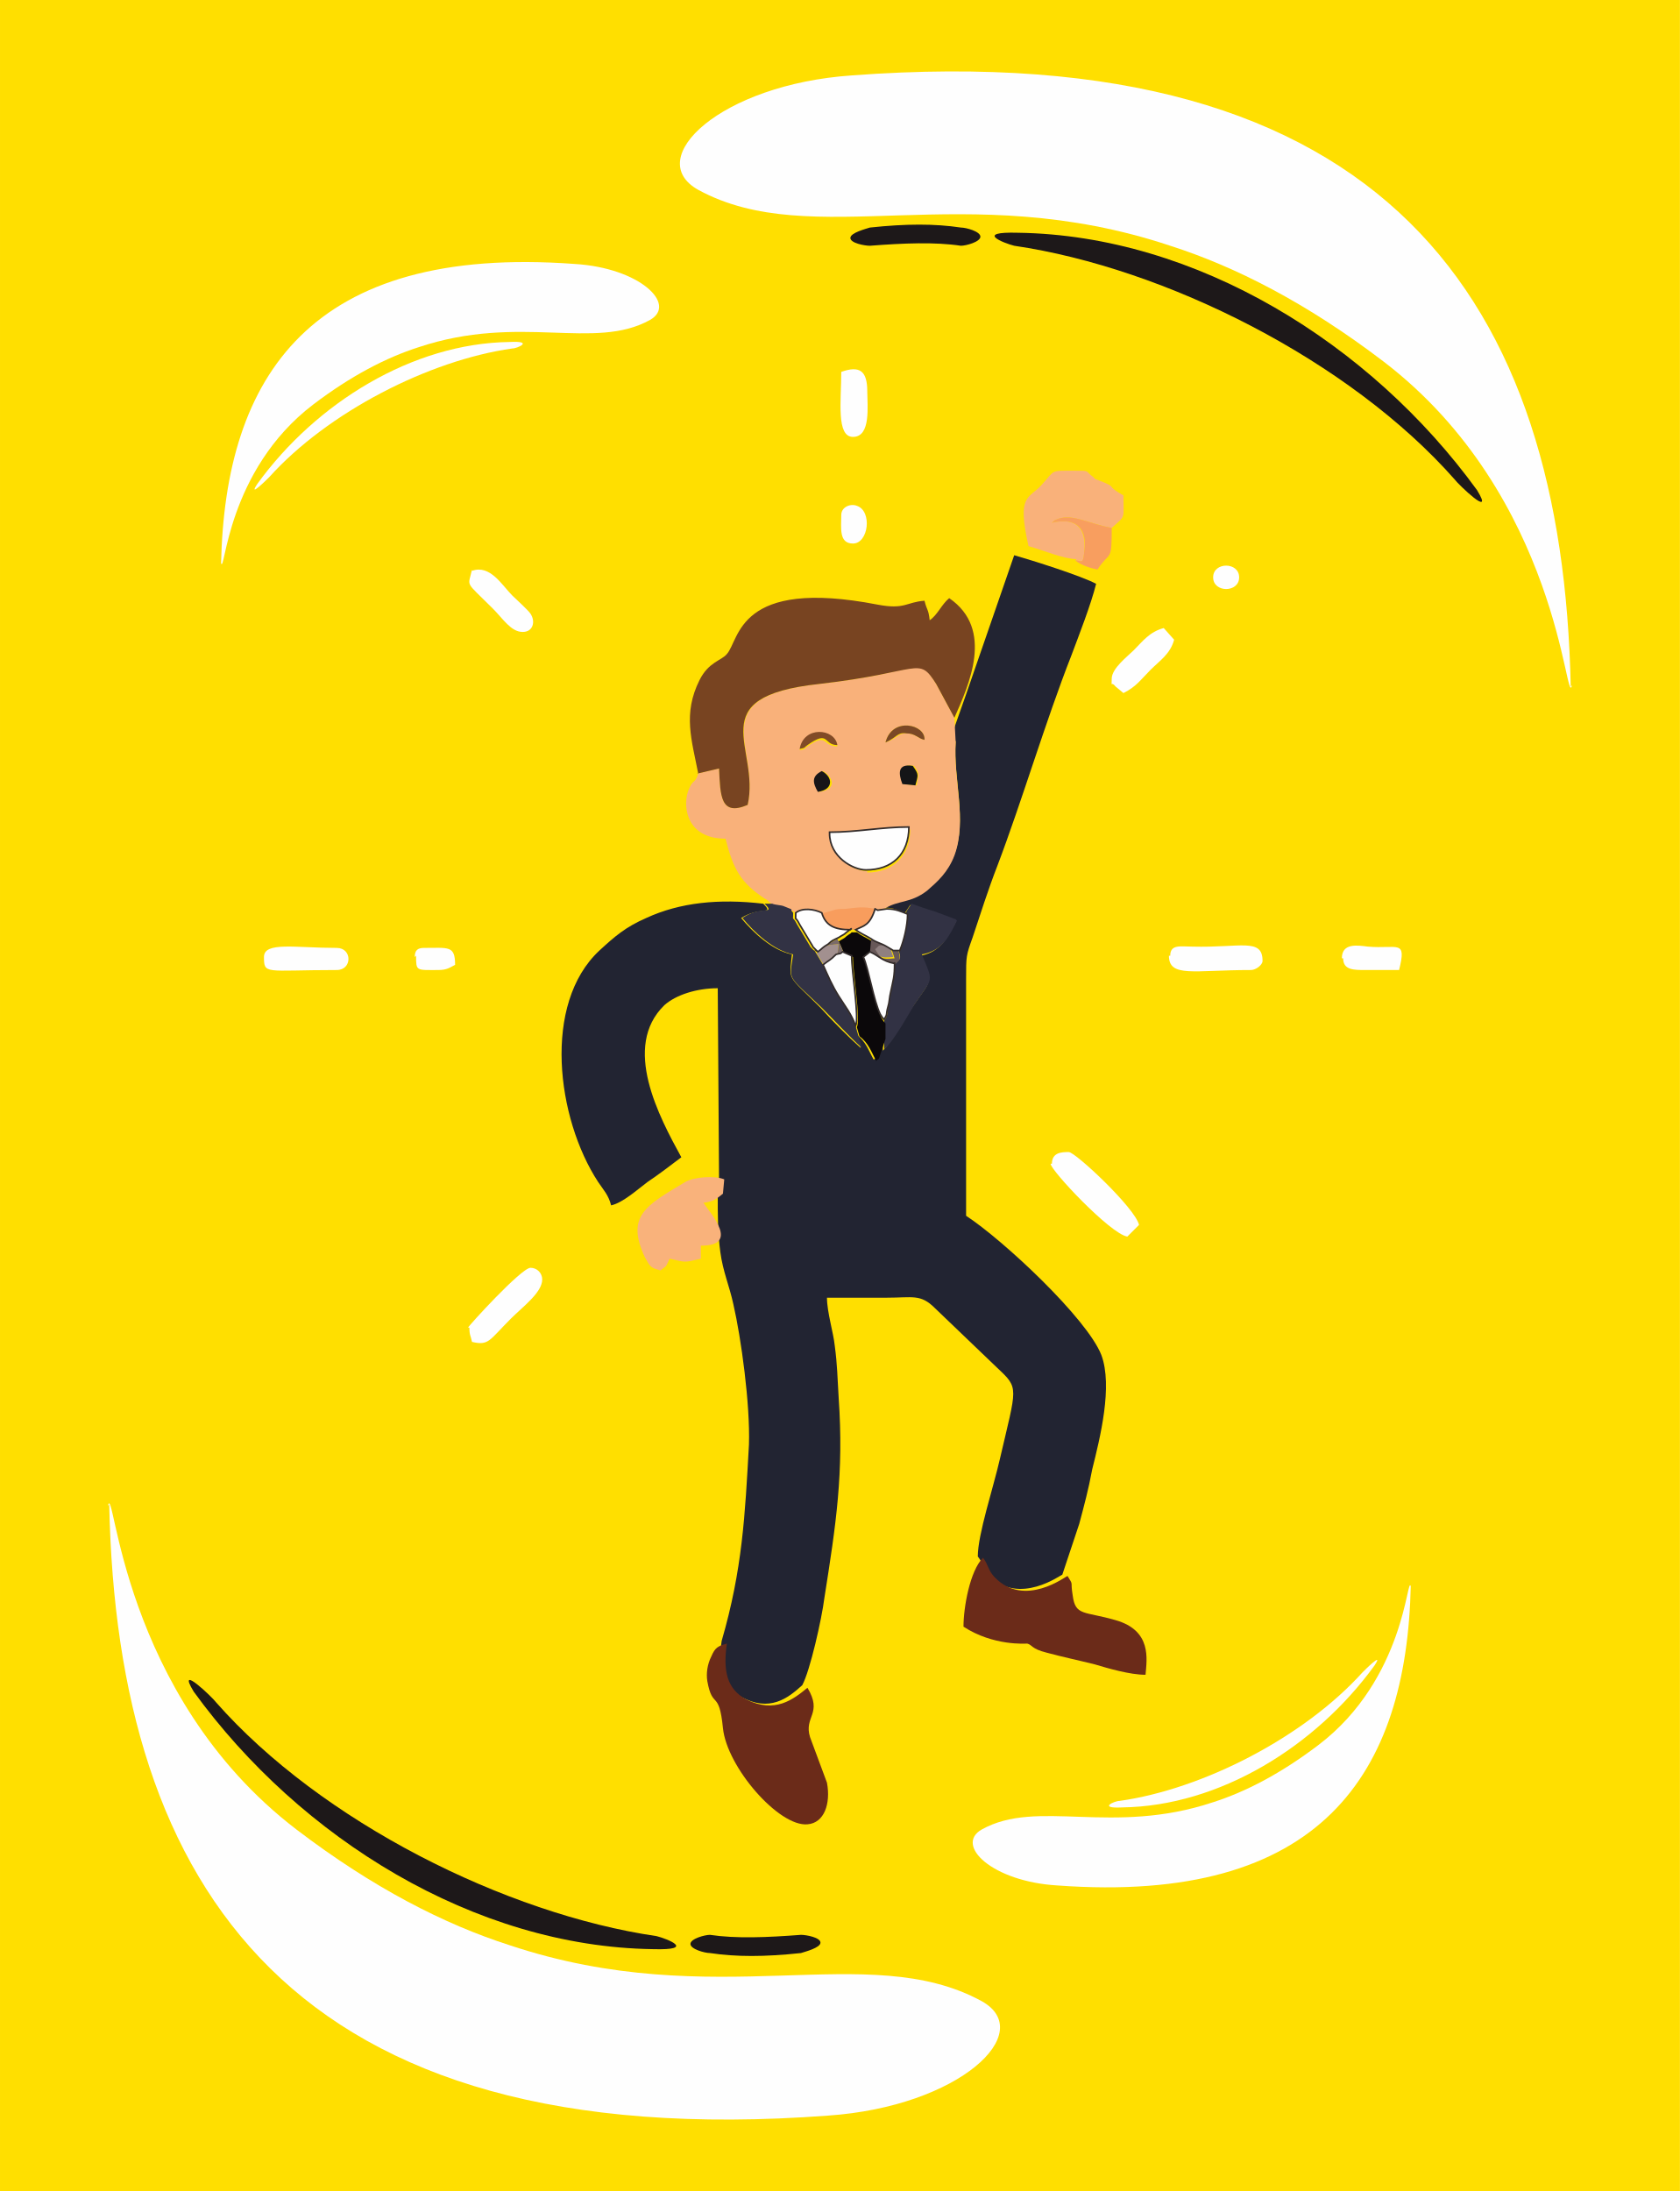
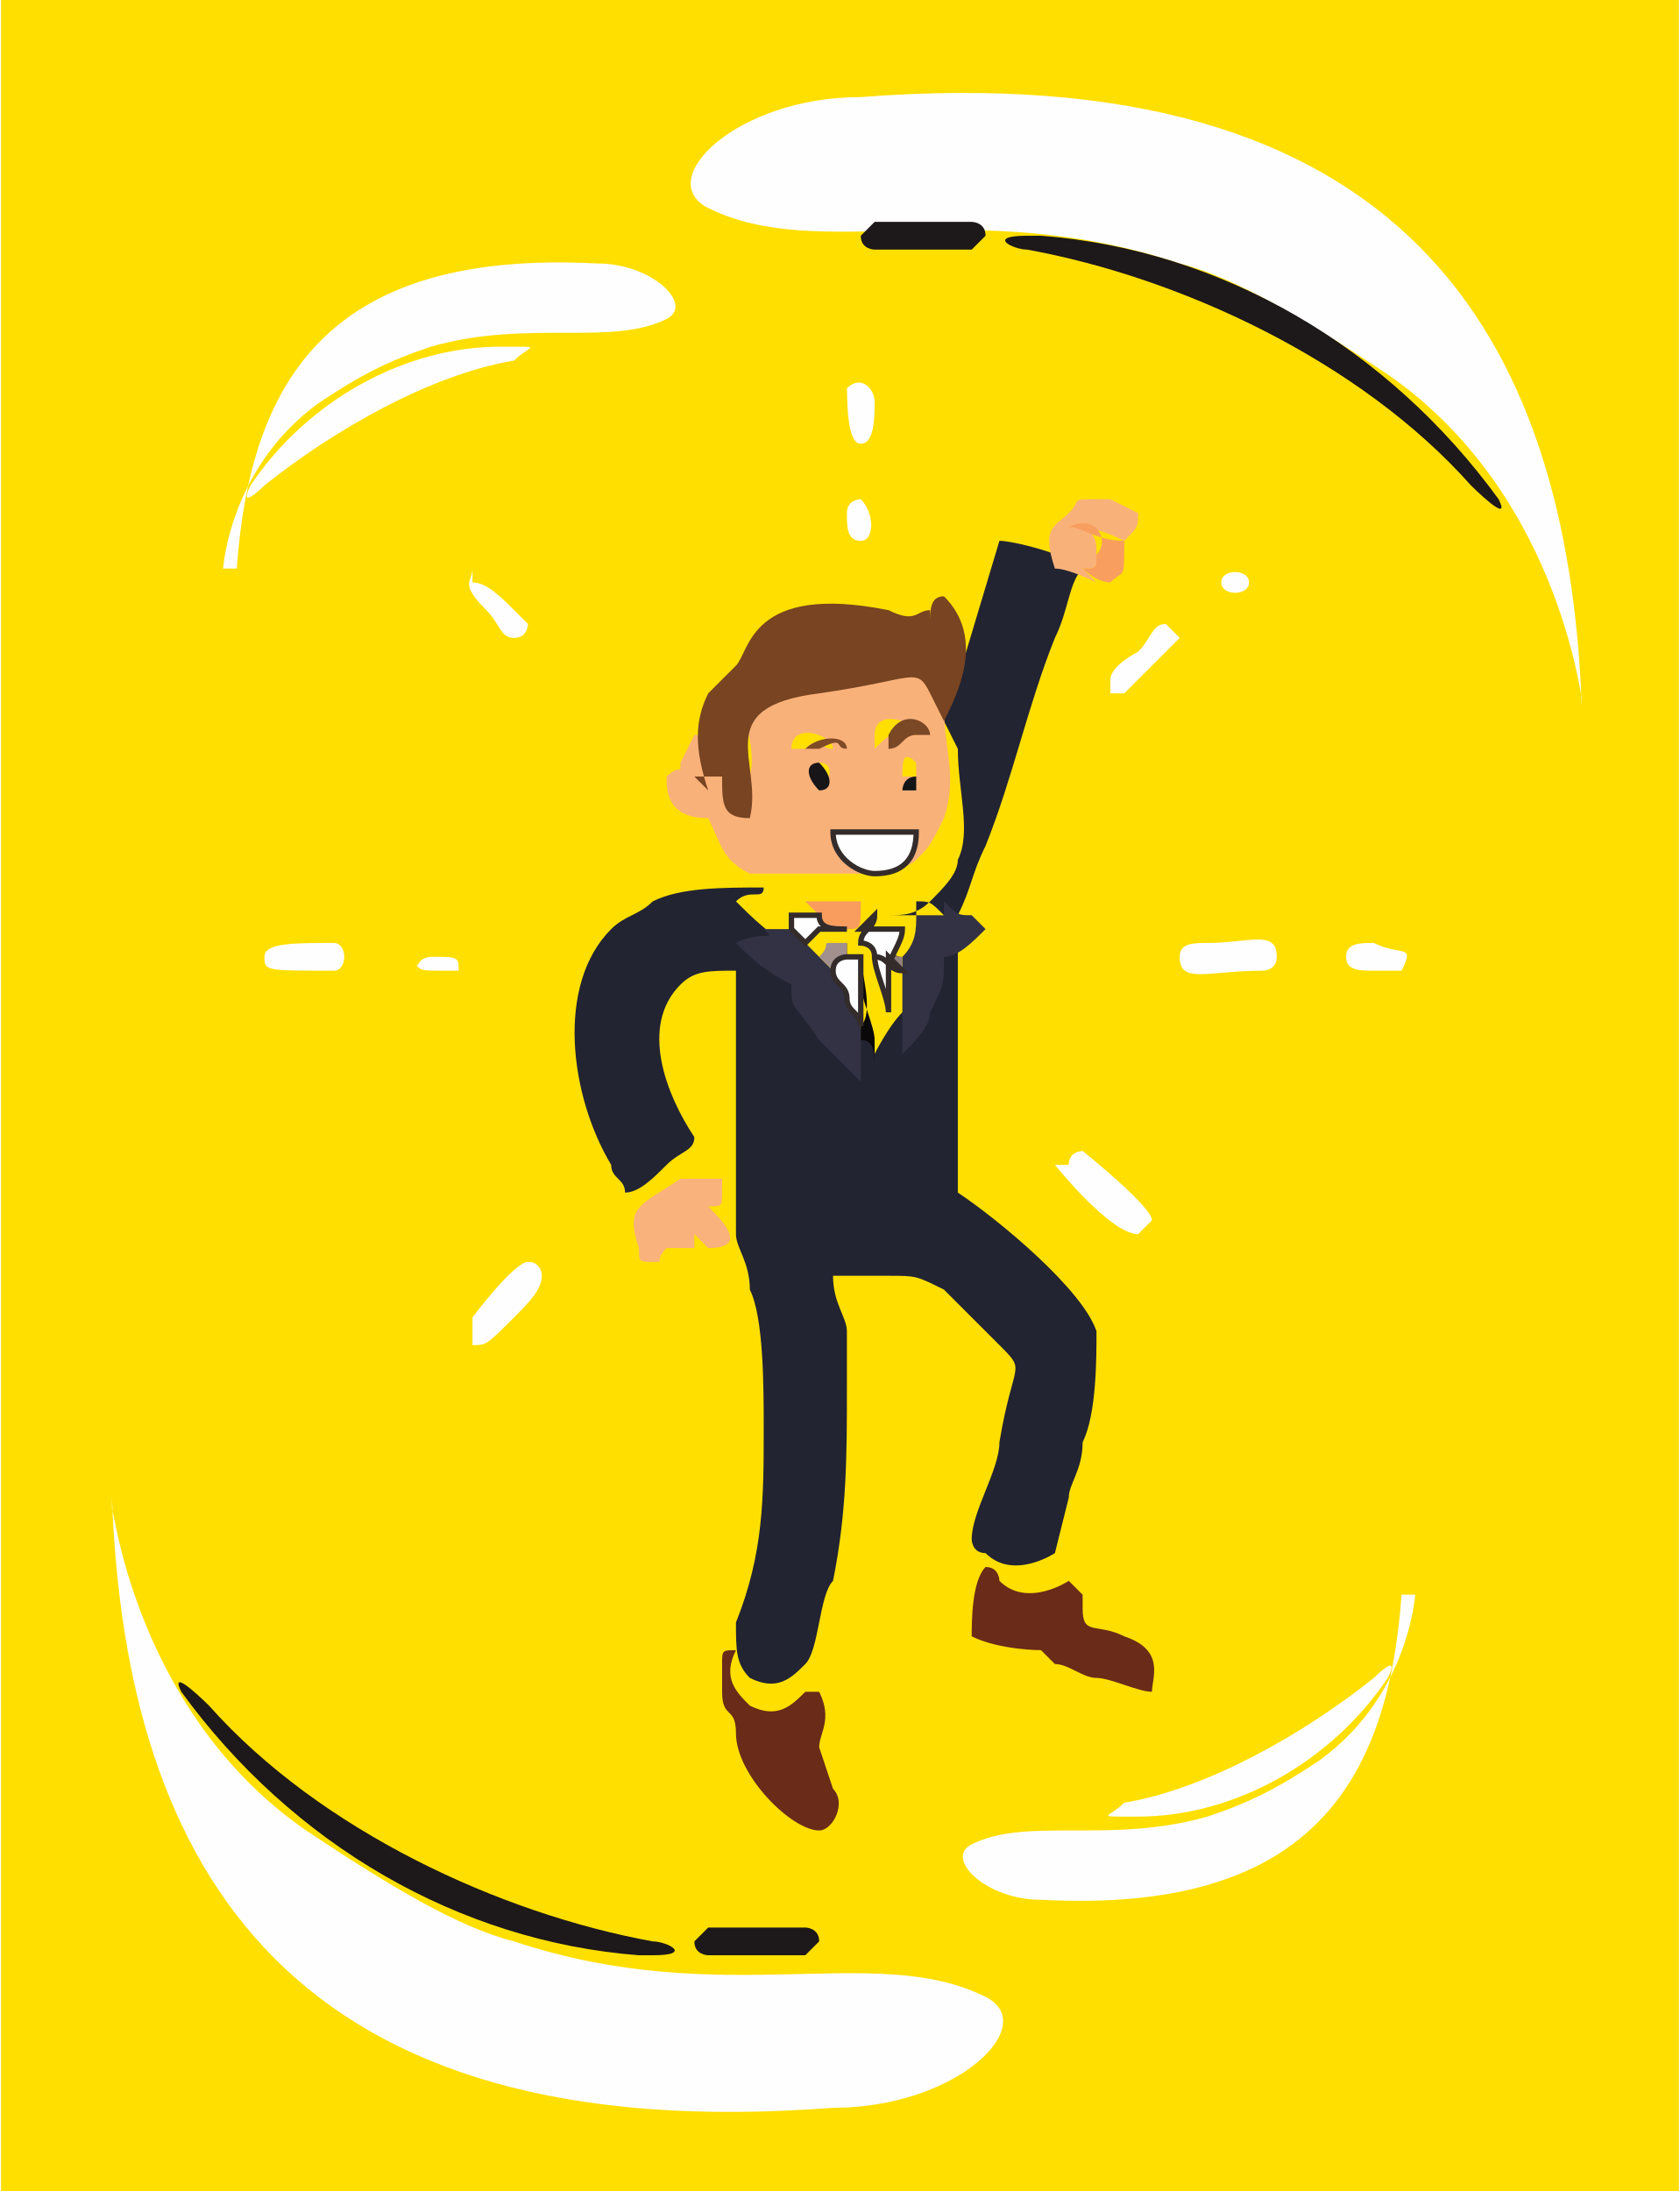
- <svg xmlns="http://www.w3.org/2000/svg" xml:space="preserve" width="209mm" height="272.571mm" version="1.1" style="shape-rendering:geometricPrecision; text-rendering:geometricPrecision; image-rendering:optimizeQuality; fill-rule:evenodd; clip-rule:evenodd" viewBox="0 0 1292 1685">
+ <svg xmlns="http://www.w3.org/2000/svg" xml:space="preserve" width="62.698mm" height="81.769mm" version="1.1" style="shape-rendering:geometricPrecision; text-rendering:geometricPrecision; image-rendering:optimizeQuality; fill-rule:evenodd; clip-rule:evenodd" viewBox="0 0 121 158">
  <defs>
    <style type="text/css">
   
-     .str0 {stroke:#332C2B;stroke-width:1.236}
+     .str0 {stroke:#332C2B;stroke-width:0.388}
    .fil7 {fill:#FEFEFE}
    .fil0 {fill:#FFDF00}
    .fil19 {fill:#1D1819}
    .fil8 {fill:#0B080A}
    .fil13 {fill:#141517}
    .fil15 {fill:#181518}
    .fil1 {fill:#222432}
    .fil6 {fill:#323244}
    .fil16 {fill:#675858}
    .fil4 {fill:#6B2B19}
    .fil3 {fill:#784421}
    .fil18 {fill:#7A6A69}
    .fil11 {fill:#7B4826}
    .fil12 {fill:#814B27}
    .fil17 {fill:#8F8080}
    .fil14 {fill:#A2908F}
    .fil10 {fill:#F89D5D}
    .fil9 {fill:#F89E5F}
    .fil2 {fill:#F9B17A}
    .fil5 {fill:#F9B27B}
   
  </style>
  </defs>
  <g id="Layer_x0020_1">
-     <g id="_961452560">
-       <rect class="fil0" width="1292" height="1685" />
+     <g id="_951419248">
+       <rect class="fil0" width="121" height="158" />
      <g>
-         <path class="fil1" d="M735 570c-2,29 9,60 -1,87 -5,13 -13,21 -21,27 -13,10 -22,7 -33,14 7,0 11,2 16,4l4 -6c6,1 11,3 18,6l16 6c0,0 1,1 1,1 -6,11 -11,23 -27,26 9,23 9,17 -6,39 -7,10 -16,27 -23,34l0 -10 -5 15c0,0 -1,2 -1,1 0,0 -1,1 -1,1 -4,-7 -6,-14 -13,-19l3 10c-10,-9 -21,-20 -31,-31 -26,-26 -24,-20 -22,-41 -15,-3 -30,-17 -39,-28 14,-9 26,-2 17,-11 -34,-4 -64,-1 -90,11 -16,7 -24,14 -36,25 -44,41 -33,129 -1,178 4,6 8,10 10,18 9,-2 20,-12 28,-18 9,-6 18,-13 26,-19 -17,-31 -46,-85 -13,-117 9,-8 25,-13 41,-13l1 147 -1 11c0,18 0,30 2,45 2,15 7,26 10,40 6,26 13,77 12,108 -3,54 -5,96 -21,151 -3,21 0,34 15,43 22,12 36,1 47,-9 6,-11 15,-51 17,-67 9,-57 15,-96 11,-154 -1,-16 -1,-25 -3,-40 -1,-10 -6,-26 -6,-37 15,0 30,0 46,0 20,0 26,-3 37,8l48 46c17,16 15,14 2,70 -5,22 -17,58 -17,75 4,5 5,11 9,15 23,23 55,-1 56,-1l13 -39c4,-15 7,-26 10,-42 6,-24 16,-64 7,-88 -11,-28 -75,-88 -104,-107l0 -182c0,-18 0,-18 5,-32 6,-18 12,-37 19,-55 19,-50 37,-111 57,-162 6,-16 15,-39 19,-55 -11,-6 -49,-18 -63,-22l-37 107c-4,11 -8,23 -12,34z" />
-         <path class="fil2" d="M667 670c-10,0 -28,-10 -28,-28 21,0 40,-4 61,-4 0,20 -13,33 -33,33zm-37 -61c-4,-7 -6,-12 3,-16 8,5 11,14 -3,16zm65 -6c-3,-8 -4,-16 8,-14 5,7 3,7 2,15l-10 -1zm-80 -26c3,-18 28,-16 29,-3 -12,0 -7,-11 -23,0 -3,2 -1,2 -6,3zm66 -6c5,-20 31,-14 30,-2 -5,-1 -7,-5 -14,-5 -7,0 -7,4 -16,7zm-144 24c-3,9 -4,3 -8,14 -4,13 0,36 29,36 6,24 12,34 30,46 2,1 2,1 4,3 4,3 1,1 4,3 2,0 7,1 9,2 10,4 4,0 7,5 6,-4 15,-3 20,0 0,0 1,-1 2,-1l7 -2c2,0 7,-1 9,-1 9,-1 14,-2 23,0l7 -1c11,-7 20,-4 33,-14 8,-7 16,-14 21,-27 10,-27 -1,-58 1,-87l-1 -19 -14 -26c-14,-23 -10,-9 -90,0 -91,10 -45,49 -55,93 -21,9 -21,-7 -22,-28l-17 4z" />
-         <path class="fil3" d="M536 595l17 -4c1,21 1,37 22,28 10,-44 -37,-83 55,-93 79,-9 76,-22 90,0l14 26c11,-25 31,-68 -4,-92 -6,5 -9,13 -15,17 -1,-9 -2,-7 -4,-15 -14,1 -15,7 -36,3 -108,-21 -106,27 -116,38 -4,5 -14,6 -21,20 -13,26 -6,46 -1,72z" />
-         <path class="fil4" d="M821 1212c-1,0 -33,25 -56,1 -5,-5 -5,-10 -9,-15 -10,10 -15,38 -15,53 23,15 48,13 49,13 4,1 3,4 15,7 11,3 25,6 37,9 10,3 27,8 39,8 1,-12 5,-34 -23,-42 -24,-7 -31,-3 -33,-19 -2,-12 1,-7 -4,-15z" />
-         <path class="fil4" d="M621 1298c-11,9 -25,20 -47,9 -15,-8 -18,-22 -15,-43 -7,2 -9,3 -12,10 -3,6 -4,13 -3,19 4,22 9,6 12,36 3,30 43,76 65,74 13,-1 18,-16 15,-32l-13 -35c-5,-16 10,-18 -2,-38z" />
-         <path class="fil2" d="M827 431c5,0 6,4 7,-8 1,-14 -4,-26 -25,-21 4,-3 0,-1 5,-3 11,-4 24,4 41,7 11,-10 9,-6 9,-25 -16,-9 -2,-5 -20,-12 -3,-1 -1,0 -3,-2 -7,-5 -2,-5 -14,-5 -20,0 -15,-1 -26,11 -10,11 -19,7 -10,47 11,3 27,10 37,10z" />
-         <path class="fil5" d="M539 958l-2 -2 2 2zm-2 -2l0 0zm2 2c30,0 8,-24 2,-33 8,-1 10,-3 15,-7l1 -11c-7,-3 -23,-2 -30,2 -30,18 -46,26 -31,58 4,7 4,8 12,10 6,-5 3,-1 7,-9 13,3 11,3 24,0l0 -11z" />
-         <path class="fil6" d="M697 702c0,9 -3,22 -6,28 2,8 2,7 -3,11 0,12 -1,13 -3,23 -1,4 -1,8 -2,11 -1,6 0,5 -3,10l0 12 0 10c7,-6 17,-24 23,-34 15,-22 15,-17 6,-39 16,-3 21,-14 27,-26 0,0 -1,-1 -1,-1l-16 -6c-7,-2 -12,-4 -18,-6l-4 6z" />
-         <path class="fil6" d="M660 796l-2 -7c-3,-8 -8,-15 -13,-23 -5,-8 -8,-15 -12,-24l-6 -10c0,0 -1,-2 -1,-1 0,0 -1,-1 -1,-1 -3,-3 -1,-1 -3,-4l-9 -15c-4,-8 -3,-1 -3,-9 -4,-4 3,-1 -7,-5 -2,-1 -7,-1 -9,-2l-6 0c9,9 -3,1 -17,11 9,11 24,25 39,28 -3,21 -5,15 22,41 10,10 21,22 31,31l-3 -10z" />
-         <path class="fil7" d="M808 895c0,5 46,54 59,56 3,-3 6,-6 9,-9 -3,-13 -49,-56 -54,-56 -5,0 -13,0 -13,9z" />
-         <path class="fil8" d="M644 722c2,4 3,6 5,11l7 3c0,13 6,48 3,54l2 7c7,5 9,12 13,19 0,0 1,-2 1,-1 0,0 1,-1 1,-1l5 -15 0 -12c-2,-2 -1,-1 -3,-4 -5,-10 -9,-35 -13,-44l5 -4 1 -11c-5,-3 -8,-4 -12,-7l-4 0c-2,2 0,0 -4,3 -2,2 -3,2 -6,4z" />
-         <path class="fil7" d="M361 1021c0,6 1,6 2,11 13,3 13,-1 30,-18 9,-9 24,-20 24,-30 0,-5 -4,-9 -9,-9 -7,0 -48,45 -48,46z" />
-         <path class="fil7" d="M899 735c0,17 19,11 63,11 4,0 9,-4 9,-7 0,-18 -17,-10 -54,-11 -9,0 -17,-2 -17,7z" />
-         <path class="fil7" d="M203 735c0,15 0,11 56,11 12,0 12,-17 0,-17 -32,0 -56,-5 -56,7z" />
-         <path class="fil7" d="M855 522c0,8 -1,1 3,6l6 5c10,-5 13,-10 21,-18 7,-7 15,-12 18,-23l-8 -9c-11,3 -16,10 -23,17 -5,5 -17,14 -17,22z" />
-         <path class="fil7" d="M363 438c-3,14 -6,8 16,30 8,8 14,18 23,18 8,0 10,-8 6,-14 -2,-3 -11,-11 -14,-14 -8,-8 -17,-24 -31,-19z" />
-         <path class="fil7" d="M647 286c0,22 -4,50 9,50 14,0 11,-24 11,-35 0,-16 -6,-20 -20,-15z" />
-         <path class="fil7" d="M1033 737c0,9 8,9 17,9 9,0 17,0 26,0 6,-24 -1,-16 -24,-18 -8,-1 -20,-3 -20,9z" />
-         <path class="fil9" d="M827 431c5,4 12,6 17,7 10,-15 11,-5 11,-32 -17,-3 -30,-11 -41,-7 -5,2 -1,0 -5,3 21,-5 27,7 25,21 -1,12 -2,8 -7,8z" />
-         <path class="fil10" d="M632 702c3,10 10,13 22,13l4 0c6,-4 12,-3 15,-16 -9,-2 -14,-1 -23,0 -2,0 -7,0 -9,1l-7 2c0,0 -1,0 -2,1z" />
-         <path class="fil7" d="M320 735c0,12 0,11 17,11 7,0 9,-2 13,-4 0,-15 -5,-13 -24,-13 -5,0 -7,2 -7,7z" />
-         <path class="fil7" d="M647 396c0,10 -2,22 9,22 12,0 15,-25 3,-29 -5,-2 -12,1 -12,7z" />
-         <path class="fil7" d="M933 444c0,12 20,12 20,0 0,-12 -20,-12 -20,0z" />
-         <path class="fil11" d="M681 571c9,-4 9,-8 16,-7 7,0 9,4 14,5 1,-12 -25,-18 -30,2z" />
-         <path class="fil12" d="M615 576c5,-1 3,-1 6,-3 17,-12 12,0 23,0 -2,-13 -26,-15 -29,3z" />
-         <path class="fil13" d="M694 603l10 1c2,-8 3,-8 -2,-15 -12,-2 -11,6 -8,14z" />
-         <path class="fil14" d="M628 733l6 10c4,-4 5,-3 10,-8l1 -9 -9 1c-5,3 -4,3 -8,6z" />
-         <path class="fil15" d="M629 609c13,-2 11,-12 3,-16 -8,4 -7,9 -3,16z" />
-         <path class="fil16" d="M669 733c8,2 9,6 19,9 4,-4 5,-3 3,-11l-5 0 2 6c-11,1 -10,0 -14,-6 4,-3 1,-3 8,-3 -5,-3 -8,-3 -12,-6l-1 11z" />
-         <path class="fil17" d="M686 730l-5 -3c-7,0 -4,0 -8,3 4,6 3,7 14,6l-2 -6z" />
-         <path class="fil18" d="M636 727l9 -1 -1 9c3,-1 3,-1 5,-2 -2,-5 -3,-7 -5,-11 -3,2 -4,2 -8,5z" />
-         <path class="fil7 str0" d="M638 641c0,18 18,28 28,28 20,0 33,-12 33,-33 -21,0 -40,4 -61,4z" />
-         <path class="fil7 str0" d="M654 715c-12,0 -19,-3 -22,-13 -6,-3 -15,-4 -20,0 0,8 -1,1 3,9l9 15c2,3 0,1 3,4 0,0 1,2 1,1 0,0 1,1 1,1 4,-3 3,-3 8,-6 3,-3 4,-3 8,-5 3,-2 4,-2 6,-4 4,-3 1,-1 4,-3z" />
-         <path class="fil7 str0" d="M673 699c-4,13 -9,13 -15,16 4,3 7,4 12,7 4,3 7,3 12,6l5 3 5 0c3,-7 6,-19 6,-28 -5,-2 -9,-4 -16,-4l-7 1z" />
-         <path class="fil7 str0" d="M688 741c-10,-2 -12,-6 -19,-9l-5 4c4,9 8,34 13,44 2,3 1,2 3,4 3,-5 1,-3 3,-10 1,-3 1,-7 2,-11 2,-10 3,-11 3,-23z" />
-         <path class="fil7 str0" d="M658 789c3,-6 -3,-41 -3,-54l-7 -3c-2,2 -2,1 -5,2 -5,5 -5,4 -10,8 4,9 7,16 12,24 5,8 10,14 13,23z" />
-         <path class="fil7" d="M83 1158c5,-21 9,145 145,249 59,45 114,73 164,89 159,53 275,-5 363,43 43,24 -17,81 -118,88 -413,31 -547,-176 -553,-470z" />
-         <path class="fil7" d="M1085 1220c-3,-10 -4,71 -71,122 -29,22 -56,36 -81,44 -78,26 -135,-3 -178,21 -21,12 8,40 58,43 203,15 269,-86 272,-231z" />
-         <path class="fil7" d="M1209 527c-5,21 -9,-145 -145,-249 -59,-45 -114,-73 -164,-89 -159,-53 -275,5 -363,-43 -43,-24 17,-81 118,-88 413,-31 547,176 553,470z" />
-         <path class="fil19" d="M783 179c-34,-1 -11,8 -3,10 116,17 258,88 339,180 2,3 31,31 17,8 -82,-113 -216,-196 -353,-198z" />
+         <path class="fil1" d="M69 54c0,3 1,6 0,8 0,1 -1,2 -2,3 -1,1 -2,1 -3,1 1,0 1,0 2,0l0 -1c1,0 1,0 2,1l1 1c0,0 0,0 0,0 -1,1 -1,2 -3,2 1,2 1,2 -1,4 -1,1 -2,3 -2,3l0 -1 0 1c0,0 0,0 0,0 0,0 0,0 0,0 0,-1 -1,-1 -1,-2l0 1c-1,-1 -2,-2 -3,-3 -2,-2 -2,-2 -2,-4 -1,0 -3,-2 -4,-3 1,-1 2,0 2,-1 -3,0 -6,0 -8,1 -1,1 -2,1 -3,2 -4,4 -3,12 0,17 0,1 1,1 1,2 1,0 2,-1 3,-2 1,-1 2,-1 2,-2 -2,-3 -4,-8 -1,-11 1,-1 2,-1 4,-1l0 14 0 1c0,2 0,3 0,4 0,1 1,2 1,4 1,2 1,7 1,10 0,5 0,9 -2,14 0,2 0,3 1,4 2,1 3,0 4,-1 1,-1 1,-5 2,-6 1,-5 1,-9 1,-14 0,-1 0,-2 0,-4 0,-1 -1,-2 -1,-4 1,0 3,0 4,0 2,0 2,0 4,1l4 4c2,2 1,1 0,7 0,2 -2,5 -2,7 0,0 0,1 1,1 2,2 5,0 5,0l1 -4c0,-1 1,-2 1,-4 1,-2 1,-6 1,-8 -1,-3 -7,-8 -10,-10l0 -17c0,-2 0,-2 0,-3 1,-2 1,-3 2,-5 2,-5 3,-10 5,-15 1,-2 1,-4 2,-5 -1,-1 -5,-2 -6,-2l-3 10c0,1 -1,2 -1,3z" />
+         <path class="fil2" d="M63 63c-1,0 -3,-1 -3,-3 2,0 4,0 6,0 0,2 -1,3 -3,3zm-4 -6c0,-1 -1,-1 0,-2 1,0 1,1 0,2zm6 -1c0,-1 0,-2 1,-1 0,1 0,1 0,1l-1 0zm-8 -2c0,-2 3,-1 3,0 -1,0 -1,-1 -2,0 0,0 0,0 -1,0zm6 -1c0,-2 3,-1 3,0 -1,0 -1,0 -1,0 -1,0 -1,0 -2,1zm-14 2c0,1 0,0 -1,1 0,1 0,3 3,3 1,2 1,3 3,4 0,0 0,0 0,0 0,0 0,0 0,0 0,0 1,0 1,0 1,0 0,0 1,0 1,0 1,0 2,0 0,0 0,0 0,0l1 0c0,0 1,0 1,0 1,0 1,0 2,0l1 0c1,-1 2,0 3,-1 1,-1 1,-1 2,-3 1,-3 0,-5 0,-8l0 -2 -1 -2c-1,-2 -1,-1 -8,0 -9,1 -4,5 -5,9 -2,1 -2,-1 -2,-3l-2 0z" />
+         <path class="fil3" d="M50 56l2 0c0,2 0,3 2,3 1,-4 -3,-8 5,-9 7,-1 7,-2 8,0l1 2c1,-2 3,-6 0,-9 -1,0 -1,1 -1,2 0,-1 0,-1 0,-1 -1,0 -1,1 -3,0 -10,-2 -10,3 -11,4 0,0 -1,1 -2,2 -1,2 -1,4 0,7z" />
+         <path class="fil4" d="M77 114c0,0 -3,2 -5,0 0,0 0,-1 -1,-1 -1,1 -1,4 -1,5 2,1 5,1 5,1 0,0 0,0 1,1 1,0 2,1 3,1 1,0 3,1 4,1 0,-1 1,-3 -2,-4 -2,-1 -3,0 -3,-2 0,-1 0,-1 0,-1z" />
+         <path class="fil4" d="M58 122c-1,1 -2,2 -4,1 -1,-1 -2,-2 -1,-4 -1,0 -1,0 -1,1 0,1 0,1 0,2 0,2 1,1 1,3 0,3 4,7 6,7 1,0 2,-2 1,-3l-1 -3c0,-1 1,-2 0,-4z" />
+         <path class="fil2" d="M78 41c1,0 1,0 1,-1 0,-1 0,-2 -2,-2 0,0 0,0 0,0 1,0 2,0 4,1 1,-1 1,-1 1,-2 -2,-1 0,0 -2,-1 0,0 0,0 0,0 -1,0 0,0 -1,0 -2,0 -1,0 -2,1 -1,1 -2,1 -1,4 1,0 3,1 3,1z" />
+         <path class="fil5" d="M51 90l0 0 0 0zm0 0l0 0zm0 0c3,0 1,-2 0,-3 1,0 1,0 1,-1l0 -1c-1,0 -2,0 -3,0 -3,2 -4,2 -3,5 0,1 0,1 1,1 1,0 0,0 1,-1 1,0 1,0 2,0l0 -1z" />
+         <path class="fil6" d="M66 66c0,1 0,2 -1,3 0,1 0,1 0,1 0,1 0,1 0,2 0,0 0,1 0,1 0,1 0,0 0,1l0 1 0 1c1,-1 2,-2 2,-3 1,-2 1,-2 1,-4 1,0 2,-1 3,-2 0,0 0,0 0,0l-1 -1c-1,0 -1,0 -2,-1l0 1z" />
+         <path class="fil6" d="M62 75l0 -1c0,-1 -1,-1 -1,-2 0,-1 -1,-1 -1,-2l-1 -1c0,0 0,0 0,0 0,0 0,0 0,0 0,0 0,0 0,0l-1 -1c0,-1 0,0 0,-1 0,0 0,0 -1,0 0,0 -1,0 -1,0l-1 0c1,1 0,0 -2,1 1,1 2,2 4,3 0,2 0,1 2,4 1,1 2,2 3,3l0 -1z" />
+         <path class="fil7" d="M76 84c0,0 4,5 6,5 0,0 1,-1 1,-1 0,-1 -5,-5 -5,-5 0,0 -1,0 -1,1z" />
+         <path class="fil8" d="M61 68c0,0 0,1 0,1l1 0c0,1 1,4 0,5l0 1c1,0 1,1 1,2 0,0 0,0 0,0 0,0 0,0 0,0l0 -1 0 -1c0,0 0,0 0,0 0,-1 -1,-3 -1,-4l0 0 0 -1c0,0 -1,0 -1,-1l0 0c0,0 0,0 0,0 0,0 0,0 -1,0z" />
+         <path class="fil7" d="M34 96c0,1 0,1 0,1 1,0 1,0 3,-2 1,-1 2,-2 2,-3 0,0 0,-1 -1,-1 -1,0 -4,4 -4,4z" />
+         <path class="fil7" d="M85 69c0,2 2,1 6,1 0,0 1,0 1,-1 0,-2 -2,-1 -5,-1 -1,0 -2,0 -2,1z" />
+         <path class="fil7" d="M19 69c0,1 0,1 5,1 1,0 1,-2 0,-2 -3,0 -5,0 -5,1z" />
+         <path class="fil7" d="M80 49c0,1 0,0 0,1l1 0c1,-1 1,-1 2,-2 1,-1 1,-1 2,-2l-1 -1c-1,0 -1,1 -2,2 0,0 -2,1 -2,2z" />
+         <path class="fil7" d="M34 41c0,1 -1,1 1,3 1,1 1,2 2,2 1,0 1,-1 1,-1 0,0 -1,-1 -1,-1 -1,-1 -2,-2 -3,-2z" />
+         <path class="fil7" d="M61 27c0,2 0,5 1,5 1,0 1,-2 1,-3 0,-1 -1,-2 -2,-1z" />
+         <path class="fil7" d="M97 69c0,1 1,1 2,1 1,0 2,0 2,0 1,-2 0,-1 -2,-2 -1,0 -2,0 -2,1z" />
+         <path class="fil9" d="M78 41c0,0 1,1 2,1 1,-1 1,0 1,-3 -2,0 -3,-1 -4,-1 0,0 0,0 0,0 2,-1 3,1 2,2 0,1 0,1 -1,1z" />
+         <path class="fil10" d="M59 66c0,1 1,1 2,1l0 0c1,0 1,0 1,-2 -1,0 -1,0 -2,0 0,0 -1,0 -1,0l-1 0c0,0 0,0 0,0z" />
+         <path class="fil7" d="M30 69c0,1 0,1 2,1 1,0 1,0 1,0 0,-1 0,-1 -2,-1 0,0 -1,0 -1,1z" />
+         <path class="fil7" d="M61 37c0,1 0,2 1,2 1,0 1,-2 0,-3 0,0 -1,0 -1,1z" />
+         <path class="fil7" d="M88 42c0,1 2,1 2,0 0,-1 -2,-1 -2,0z" />
+         <path class="fil11" d="M64 54c1,0 1,-1 2,-1 1,0 1,0 1,0 0,-1 -2,-2 -3,0z" />
+         <path class="fil12" d="M58 54c0,0 0,0 1,0 2,-1 1,0 2,0 0,-1 -2,-1 -3,0z" />
+         <path class="fil13" d="M65 57l1 0c0,-1 0,-1 0,-1 -1,0 -1,1 -1,1z" />
+         <path class="fil14" d="M59 69l1 1c0,0 0,0 1,-1l0 -1 -1 0c-1,0 0,0 -1,1z" />
+         <path class="fil15" d="M59 57c1,0 1,-1 0,-2 -1,0 -1,1 0,2z" />
+         <path class="fil16" d="M63 69c1,0 1,1 2,1 0,0 0,0 0,-1l0 0 0 1c-1,0 -1,0 -1,-1 0,0 0,0 1,0 0,0 -1,0 -1,-1l0 1z" />
+         <path class="fil17" d="M65 69l0 0c-1,0 0,0 -1,0 0,1 0,1 1,1l0 -1z" />
+         <path class="fil18" d="M60 68l1 0 0 1c0,0 0,0 0,0 0,0 0,-1 0,-1 0,0 0,0 -1,0z" />
+         <path class="fil7 str0" d="M60 60c0,2 2,3 3,3 2,0 3,-1 3,-3 -2,0 -4,0 -6,0z" />
+         <path class="fil7 str0" d="M61 67c-1,0 -2,0 -2,-1 -1,0 -1,0 -2,0 0,1 0,0 0,1l1 1c0,0 0,0 0,0 0,0 0,0 0,0 0,0 0,0 0,0 0,0 0,0 1,-1 0,0 0,0 1,0 0,0 0,0 1,0 0,0 0,0 0,0z" />
+         <path class="fil7 str0" d="M63 66c0,1 -1,1 -1,2 0,0 1,0 1,1 0,0 1,0 1,1l0 0 0 0c0,-1 1,-2 1,-3 0,0 -1,0 -2,0l-1 0z" />
+         <path class="fil7 str0" d="M65 70c-1,0 -1,-1 -2,-1l0 0c0,1 1,3 1,4 0,0 0,0 0,0 0,0 0,0 0,-1 0,0 0,-1 0,-1 0,-1 0,-1 0,-2z" />
+         <path class="fil7 str0" d="M62 74c0,-1 0,-4 0,-5l-1 0c0,0 0,0 0,0 0,0 -1,0 -1,1 0,1 1,1 1,2 0,1 1,1 1,2z" />
+         <path class="fil7" d="M8 109c0,-2 1,14 14,23 6,4 11,7 15,8 15,5 26,0 34,4 4,2 -2,8 -11,8 -39,3 -51,-17 -52,-44z" />
+         <path class="fil7" d="M102 115c0,-1 0,7 -7,12 -3,2 -5,3 -8,4 -7,2 -13,0 -17,2 -2,1 1,4 5,4 19,1 25,-8 26,-22z" />
+         <path class="fil7" d="M114 50c0,2 -1,-14 -14,-23 -6,-4 -11,-7 -15,-8 -15,-5 -26,0 -34,-4 -4,-2 2,-8 11,-8 39,-3 51,17 52,44z" />
+         <path class="fil19" d="M74 17c-3,0 -1,1 0,1 11,2 24,8 32,17 0,0 3,3 2,1 -8,-11 -20,-18 -33,-19z" />
        <g>
-           <path class="fil7" d="M170 433c3,10 4,-71 71,-122 29,-22 56,-36 81,-44 78,-26 135,3 178,-21 21,-12 -8,-40 -58,-43 -203,-15 -269,86 -272,231z" />
-           <path class="fil7" d="M392 263c19,-1 6,5 2,5 -64,9 -142,49 -187,99 -1,1 -17,17 -9,5 45,-62 119,-108 194,-109z" />
+           <path class="fil7" d="M16 41c0,1 0,-7 7,-12 3,-2 5,-3 8,-4 7,-2 13,0 17,-2 2,-1 -1,-4 -5,-4 -19,-1 -25,8 -26,22z" />
+           <path class="fil7" d="M37 25c2,0 1,0 0,1 -6,1 -13,5 -18,9 0,0 -2,2 -1,0 4,-6 11,-10 18,-10z" />
        </g>
-         <path class="fil7" d="M863 1390c-19,1 -6,-5 -2,-5 64,-9 142,-49 187,-99 1,-1 17,-17 9,-5 -45,62 -119,108 -194,109z" />
-         <path class="fil19" d="M669 175c28,-3 50,-3 70,0 4,0 15,3 15,7 0,4 -11,7 -15,7 -20,-3 -44,-2 -70,0 -4,0 -15,-2 -15,-6 0,-4 12,-7 15,-8z" />
+         <path class="fil7" d="M81 131c-2,0 -1,0 0,-1 6,-1 13,-5 18,-9 0,0 2,-2 1,0 -4,6 -11,10 -18,10z" />
+         <path class="fil19" d="M63 16c3,0 5,0 7,0 0,0 1,0 1,1 0,0 -1,1 -1,1 -2,0 -4,0 -7,0 0,0 -1,0 -1,-1 0,0 1,-1 1,-1z" />
        <g>
-           <path class="fil19" d="M502 1499c34,1 11,-8 3,-10 -116,-17 -258,-88 -339,-180 -2,-3 -31,-31 -17,-8 82,113 216,196 353,198z" />
-           <path class="fil19" d="M616 1502c-28,3 -50,3 -70,0 -4,0 -15,-3 -15,-7 0,-4 11,-7 15,-7 20,3 44,2 70,0 4,0 15,2 15,6 0,4 -12,7 -15,8z" />
+           <path class="fil19" d="M47 141c3,0 1,-1 0,-1 -11,-2 -24,-8 -32,-17 0,0 -3,-3 -2,-1 8,11 20,18 33,19z" />
+           <path class="fil19" d="M58 141c-3,0 -5,0 -7,0 0,0 -1,0 -1,-1 0,0 1,-1 1,-1 2,0 4,0 7,0 0,0 1,0 1,1 0,0 -1,1 -1,1z" />
        </g>
      </g>
    </g>
  </g>
</svg>
